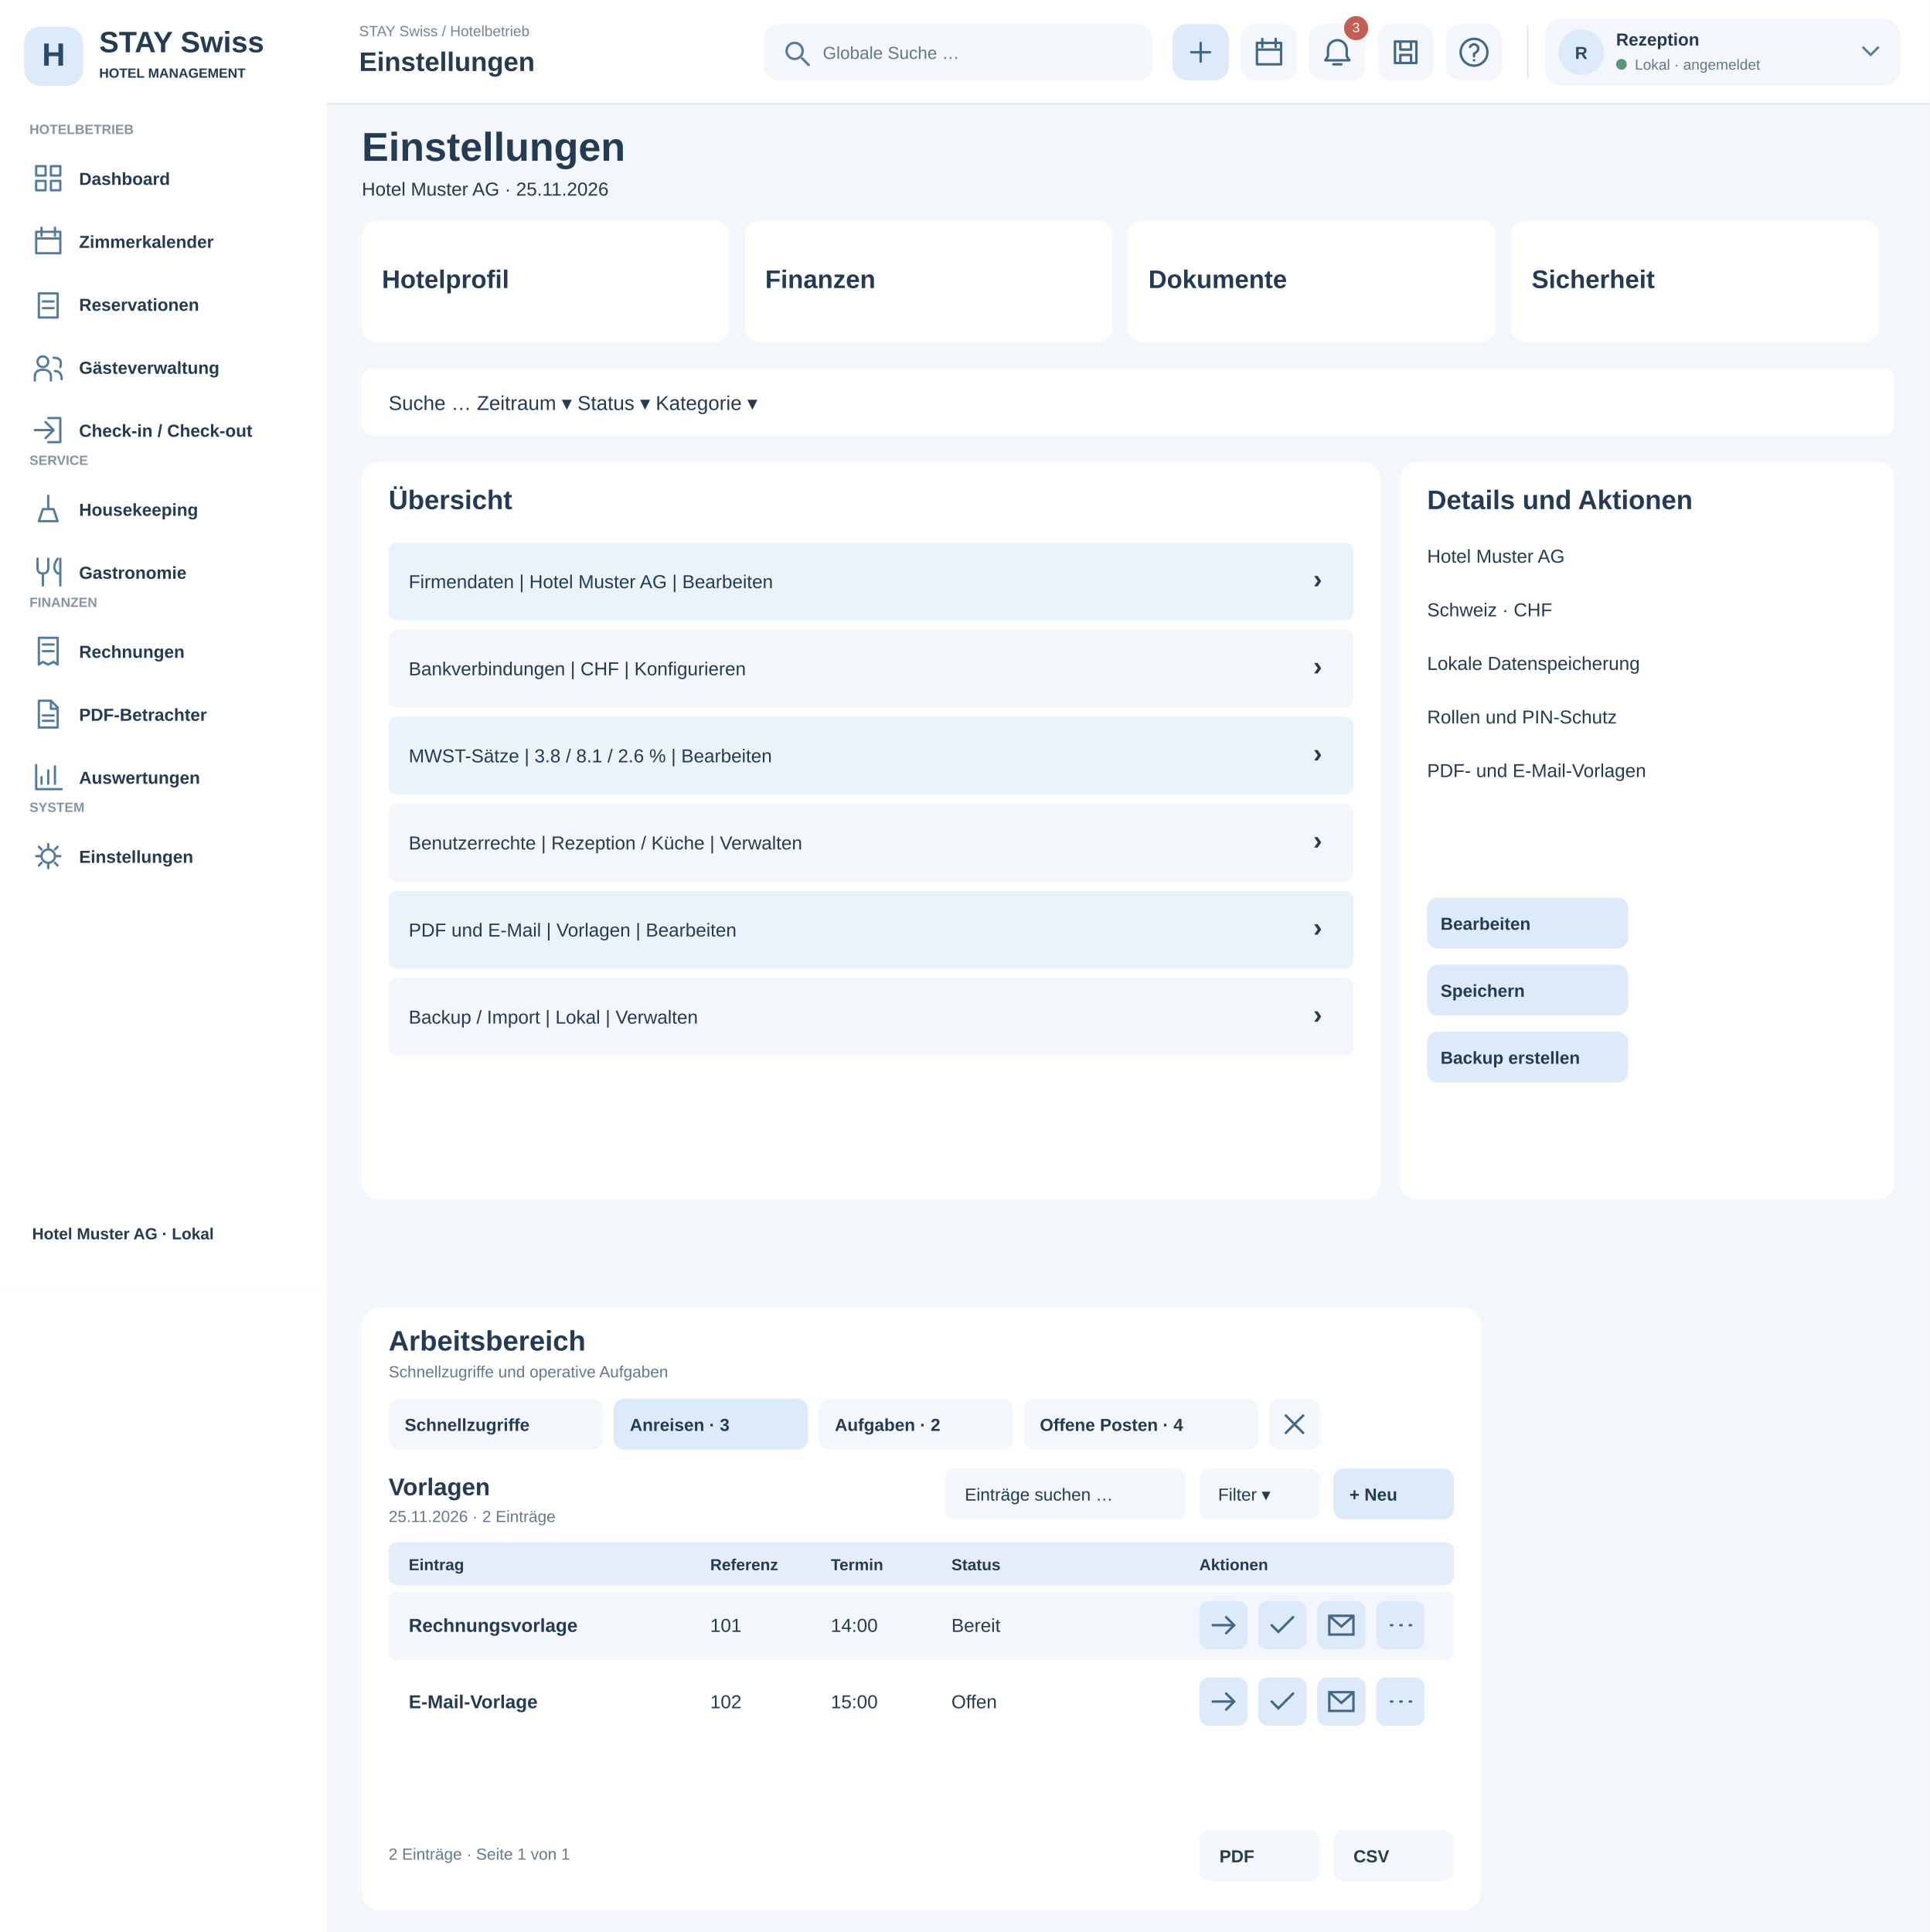
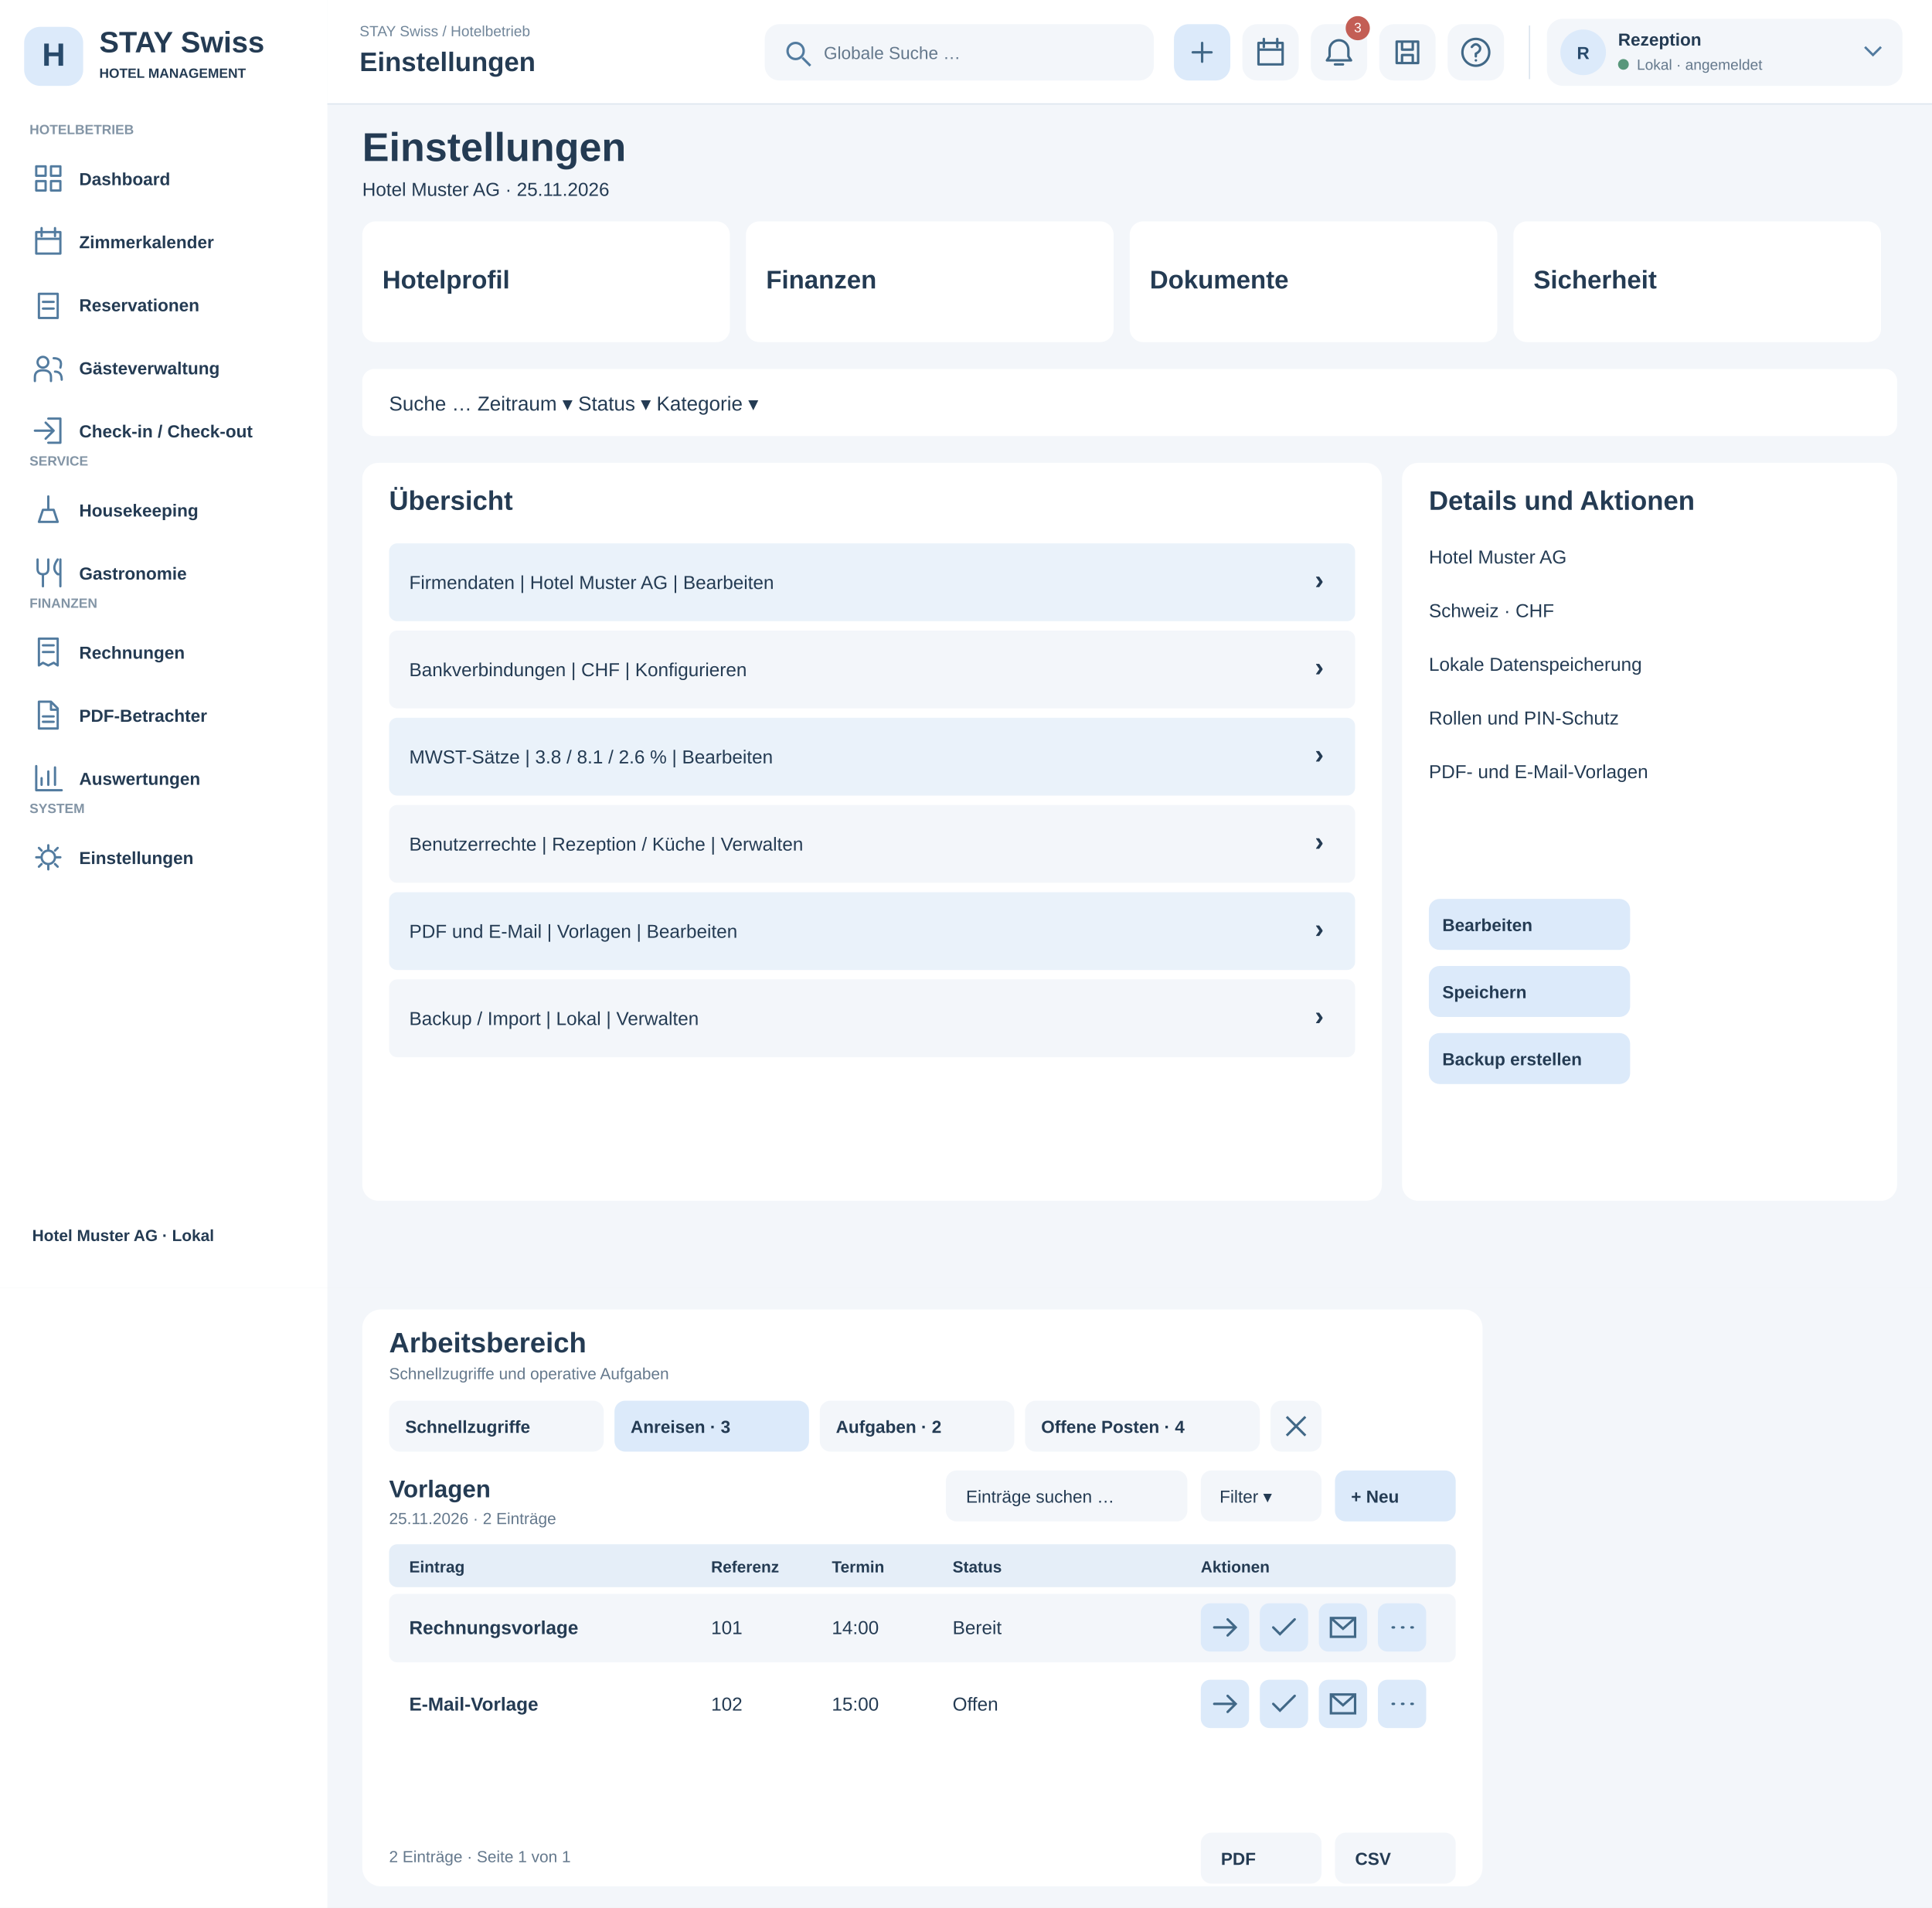
- <svg xmlns="http://www.w3.org/2000/svg" width="1440" height="1442" viewBox="0 0 1440 1442">
+ <svg xmlns="http://www.w3.org/2000/svg" width="1440" height="1422" viewBox="0 0 1440 1422">
  <rect x="0" y="0" width="1440" height="960" fill="#f3f6fa" rx="0" />
  <rect x="0" y="0" width="244" height="960" fill="#fff" rx="0" />
  <rect x="18" y="20" width="44" height="44" fill="#dceafa" rx="12" />
  <text x="40" y="49" font-family="Arial,sans-serif" font-size="24" font-weight="700" fill="#284a6b" text-anchor="middle">H</text>
  <text x="74" y="39" font-family="Arial,sans-serif" font-size="22" font-weight="700" fill="#243b53" text-anchor="start">STAY Swiss</text>
  <text x="74" y="58" font-family="Arial,sans-serif" font-size="10" font-weight="600" fill="#243b53" text-anchor="start">HOTEL MANAGEMENT</text>
  <text x="22" y="100" font-family="Arial,sans-serif" font-size="10" font-weight="700" fill="#8294a5" text-anchor="start">HOTELBETRIEB</text>
  <rect x="12" y="112" width="220" height="42" fill="#fff" rx="9" />
  <g transform="translate(24,121)" fill="none" stroke="#527b9f" stroke-width="1.7" stroke-linecap="round" stroke-linejoin="round">
    <path d="M3 3h7v7H3zM14 3h7v7h-7zM3 14h7v7H3zM14 14h7v7h-7z" />
  </g>
  <text x="59" y="138" font-family="Arial,sans-serif" font-size="13" font-weight="600" fill="#243b53" text-anchor="start">Dashboard</text>
  <rect x="12" y="159" width="220" height="42" fill="#fff" rx="9" />
  <g transform="translate(24,168)" fill="none" stroke="#527b9f" stroke-width="1.7" stroke-linecap="round" stroke-linejoin="round">
    <path d="M3 5h18v16H3zM7 2v6M17 2v6M3 10h18" />
  </g>
  <text x="59" y="185" font-family="Arial,sans-serif" font-size="13" font-weight="600" fill="#243b53" text-anchor="start">Zimmerkalender</text>
  <rect x="12" y="206" width="220" height="42" fill="#fff" rx="9" />
  <g transform="translate(24,215)" fill="none" stroke="#527b9f" stroke-width="1.7" stroke-linecap="round" stroke-linejoin="round">
    <path d="M5 4h14v18H5zM8 10h8M8 15h8" />
  </g>
  <text x="59" y="232" font-family="Arial,sans-serif" font-size="13" font-weight="600" fill="#243b53" text-anchor="start">Reservationen</text>
  <rect x="12" y="253" width="220" height="42" fill="#fff" rx="9" />
  <g transform="translate(24,262)" fill="none" stroke="#527b9f" stroke-width="1.7" stroke-linecap="round" stroke-linejoin="round">
    <path d="M8 12a4 4 0 1 0 0-8a4 4 0 1 0 0 8M2 22v-3q0-5 6-5t6 5v3M16 5q7 0 5 7M17 15q5 0 5 6" />
  </g>
  <text x="59" y="279" font-family="Arial,sans-serif" font-size="13" font-weight="600" fill="#243b53" text-anchor="start">Gästeverwaltung</text>
  <rect x="12" y="300" width="220" height="42" fill="#fff" rx="9" />
  <g transform="translate(24,309)" fill="none" stroke="#527b9f" stroke-width="1.7" stroke-linecap="round" stroke-linejoin="round">
    <path d="M12 3h9v18h-9M2 12h14M10 6l6 6-6 6" />
  </g>
  <text x="59" y="326" font-family="Arial,sans-serif" font-size="13" font-weight="600" fill="#243b53" text-anchor="start">Check-in / Check-out</text>
  <text x="22" y="347" font-family="Arial,sans-serif" font-size="10" font-weight="700" fill="#8294a5" text-anchor="start">SERVICE</text>
  <rect x="12" y="359" width="220" height="42" fill="#fff" rx="9" />
  <g transform="translate(24,368)" fill="none" stroke="#527b9f" stroke-width="1.7" stroke-linecap="round" stroke-linejoin="round">
    <path d="M5 21h14l-3-9H8zM12 12V2" />
  </g>
  <text x="59" y="385" font-family="Arial,sans-serif" font-size="13" font-weight="600" fill="#243b53" text-anchor="start">Housekeeping</text>
  <rect x="12" y="406" width="220" height="42" fill="#fff" rx="9" />
  <g transform="translate(24,415)" fill="none" stroke="#527b9f" stroke-width="1.7" stroke-linecap="round" stroke-linejoin="round">
    <path d="M4 2v7q0 4 4 4t4-4V2M8 13v9M19 2q-5 7 0 11h2M21 2v20" />
  </g>
  <text x="59" y="432" font-family="Arial,sans-serif" font-size="13" font-weight="600" fill="#243b53" text-anchor="start">Gastronomie</text>
  <text x="22" y="453" font-family="Arial,sans-serif" font-size="10" font-weight="700" fill="#8294a5" text-anchor="start">FINANZEN</text>
  <rect x="12" y="465" width="220" height="42" fill="#fff" rx="9" />
  <g transform="translate(24,474)" fill="none" stroke="#527b9f" stroke-width="1.7" stroke-linecap="round" stroke-linejoin="round">
    <path d="M5 2h14v20l-3-2-4 2-4-2-3 2zM8 7h8M8 12h8" />
  </g>
  <text x="59" y="491" font-family="Arial,sans-serif" font-size="13" font-weight="600" fill="#243b53" text-anchor="start">Rechnungen</text>
  <rect x="12" y="512" width="220" height="42" fill="#fff" rx="9" />
  <g transform="translate(24,521)" fill="none" stroke="#527b9f" stroke-width="1.7" stroke-linecap="round" stroke-linejoin="round">
    <path d="M5 2h9l5 5v15H5zM14 2v6h5M8 13h8M8 17h8" />
  </g>
  <text x="59" y="538" font-family="Arial,sans-serif" font-size="13" font-weight="600" fill="#243b53" text-anchor="start">PDF-Betrachter</text>
  <rect x="12" y="559" width="220" height="42" fill="#fff" rx="9" />
  <g transform="translate(24,568)" fill="none" stroke="#527b9f" stroke-width="1.7" stroke-linecap="round" stroke-linejoin="round">
    <path d="M3 3v18h19M7 17v-5M12 17V7M17 17V4" />
  </g>
  <text x="59" y="585" font-family="Arial,sans-serif" font-size="13" font-weight="600" fill="#243b53" text-anchor="start">Auswertungen</text>
  <text x="22" y="606" font-family="Arial,sans-serif" font-size="10" font-weight="700" fill="#8294a5" text-anchor="start">SYSTEM</text>
  <rect x="12" y="618" width="220" height="42" fill="#fff" rx="9" />
  <g transform="translate(24,627)" fill="none" stroke="#527b9f" stroke-width="1.7" stroke-linecap="round" stroke-linejoin="round">
    <path d="M12 3v3M12 18v3M3 12h3M18 12h3M5 5l2 2M17 17l2 2M5 19l2-2M17 7l2-2M12 7a5 5 0 1 0 0 10a5 5 0 1 0 0-10" />
  </g>
  <text x="59" y="644" font-family="Arial,sans-serif" font-size="13" font-weight="600" fill="#243b53" text-anchor="start">Einstellungen</text>
  <text x="24" y="925" font-family="Arial,sans-serif" font-size="12" font-weight="600" fill="#243b53" text-anchor="start">Hotel Muster AG · Lokal</text>
  <text x="270" y="120" font-family="Arial" font-size="30" font-weight="700" fill="#243b53">Einstellungen</text>
  <text x="270" y="146" font-family="Arial" font-size="14" font-weight="400" fill="#243b53">Hotel Muster AG · 25.11.2026</text>
  <rect x="270" y="165" width="274" height="90" rx="10" fill="#fff" />
  <text x="285" y="215" font-family="Arial" font-size="19" font-weight="700" fill="#243b53">Hotelprofil</text>
  <rect x="556" y="165" width="274" height="90" rx="10" fill="#fff" />
  <text x="571" y="215" font-family="Arial" font-size="19" font-weight="700" fill="#243b53">Finanzen</text>
  <rect x="842" y="165" width="274" height="90" rx="10" fill="#fff" />
  <text x="857" y="215" font-family="Arial" font-size="19" font-weight="700" fill="#243b53">Dokumente</text>
  <rect x="1128" y="165" width="274" height="90" rx="10" fill="#fff" />
  <text x="1143" y="215" font-family="Arial" font-size="19" font-weight="700" fill="#243b53">Sicherheit</text>
  <rect x="270" y="275" width="1144" height="50" rx="9" fill="#fff" />
  <text x="290" y="306" font-family="Arial" font-size="15" font-weight="400" fill="#243b53">Suche …                 Zeitraum ▾                 Status ▾                 Kategorie ▾</text>
  <rect x="270" y="345" width="760" height="550" rx="12" fill="#fff" />
  <rect x="1045" y="345" width="369" height="550" rx="12" fill="#fff" />
  <text x="290" y="380" font-family="Arial" font-size="20" font-weight="700" fill="#243b53">Übersicht</text>
  <text x="1065" y="380" font-family="Arial" font-size="20" font-weight="700" fill="#243b53">Details und Aktionen</text>
  <rect x="290" y="405" width="720" height="58" rx="6" fill="#eaf2fa" />
  <text x="305" y="439" font-family="Arial" font-size="14" font-weight="400" fill="#243b53">Firmendaten | Hotel Muster AG | Bearbeiten</text>
  <text x="980" y="439" font-family="Arial" font-size="20" font-weight="700" fill="#243b53">›</text>
  <rect x="290" y="470" width="720" height="58" rx="6" fill="#f3f6fa" />
  <text x="305" y="504" font-family="Arial" font-size="14" font-weight="400" fill="#243b53">Bankverbindungen | CHF | Konfigurieren</text>
  <text x="980" y="504" font-family="Arial" font-size="20" font-weight="700" fill="#243b53">›</text>
  <rect x="290" y="535" width="720" height="58" rx="6" fill="#eaf2fa" />
  <text x="305" y="569" font-family="Arial" font-size="14" font-weight="400" fill="#243b53">MWST-Sätze | 3.8 / 8.1 / 2.6 % | Bearbeiten</text>
  <text x="980" y="569" font-family="Arial" font-size="20" font-weight="700" fill="#243b53">›</text>
  <rect x="290" y="600" width="720" height="58" rx="6" fill="#f3f6fa" />
  <text x="305" y="634" font-family="Arial" font-size="14" font-weight="400" fill="#243b53">Benutzerrechte | Rezeption / Küche | Verwalten</text>
  <text x="980" y="634" font-family="Arial" font-size="20" font-weight="700" fill="#243b53">›</text>
  <rect x="290" y="665" width="720" height="58" rx="6" fill="#eaf2fa" />
  <text x="305" y="699" font-family="Arial" font-size="14" font-weight="400" fill="#243b53">PDF und E-Mail | Vorlagen | Bearbeiten</text>
  <text x="980" y="699" font-family="Arial" font-size="20" font-weight="700" fill="#243b53">›</text>
  <rect x="290" y="730" width="720" height="58" rx="6" fill="#f3f6fa" />
  <text x="305" y="764" font-family="Arial" font-size="14" font-weight="400" fill="#243b53">Backup / Import | Lokal | Verwalten</text>
  <text x="980" y="764" font-family="Arial" font-size="20" font-weight="700" fill="#243b53">›</text>
  <text x="1065" y="420" font-family="Arial" font-size="14" font-weight="400" fill="#243b53">Hotel Muster AG</text>
  <text x="1065" y="460" font-family="Arial" font-size="14" font-weight="400" fill="#243b53">Schweiz · CHF</text>
  <text x="1065" y="500" font-family="Arial" font-size="14" font-weight="400" fill="#243b53">Lokale Datenspeicherung</text>
  <text x="1065" y="540" font-family="Arial" font-size="14" font-weight="400" fill="#243b53">Rollen und PIN-Schutz</text>
  <text x="1065" y="580" font-family="Arial" font-size="14" font-weight="400" fill="#243b53">PDF- und E-Mail-Vorlagen</text>
  <rect x="1065" y="670" width="150" height="38" rx="8" fill="#dceafa" />
  <text x="1075" y="694" font-family="Arial" font-size="13" font-weight="700" fill="#243b53">Bearbeiten</text>
  <rect x="1065" y="720" width="150" height="38" rx="8" fill="#dceafa" />
  <text x="1075" y="744" font-family="Arial" font-size="13" font-weight="700" fill="#243b53">Speichern</text>
  <rect x="1065" y="770" width="150" height="38" rx="8" fill="#dceafa" />
  <text x="1075" y="794" font-family="Arial" font-size="13" font-weight="700" fill="#243b53">Backup erstellen</text>
  <g id="premium-header">
    <style>.header-action:hover rect,.header-action:focus rect{fill:#c5dff4}.header-action{cursor:pointer}.header-action:focus{outline:none}</style>
    <rect x="244" y="0" width="1196" height="78" fill="#fff" />
    <path d="M244 77.5H1440" stroke="#dce5ee" />
    <text x="268" y="27" font-family="Arial" font-size="11" fill="#71869a">STAY Swiss / Hotelbetrieb</text>
    <text x="268" y="53" font-family="Arial" font-size="20" font-weight="700" fill="#243b53">Einstellungen</text>
    <g class="header-action" tabindex="0" aria-label="Globale Suche">
      <rect x="570" y="18" width="290" height="42" rx="11" fill="#f3f6fa" />
      <g transform="translate(584,29)" stroke="#527b9f" fill="none" stroke-width="1.8">
        <circle cx="9" cy="9" r="6" />
        <path d="M14 14l6 6" />
      </g>
      <text x="614" y="44" font-family="Arial" font-size="13" fill="#64788c">Globale Suche …</text>
    </g>
    <g class="header-action" tabindex="0" aria-label="Neue Reservation">
      <rect x="875" y="18" width="42" height="42" rx="11" fill="#dceafa" />
      <g transform="translate(884,27)" stroke="#416887" fill="none" stroke-width="1.8" stroke-linecap="round" stroke-linejoin="round">
        <path d="M12 5v14M5 12h14" />
      </g>
    </g>
    <g class="header-action" tabindex="0" aria-label="Tageskalender">
      <rect x="926" y="18" width="42" height="42" rx="11" fill="#f3f6fa" />
      <g transform="translate(935,27)" stroke="#416887" fill="none" stroke-width="1.8" stroke-linecap="round" stroke-linejoin="round">
        <path d="M3 5h18v16H3zM7 2v6M17 2v6M3 10h18" />
      </g>
    </g>
    <g class="header-action" tabindex="0" aria-label="Benachrichtigungen">
      <rect x="977" y="18" width="42" height="42" rx="11" fill="#f3f6fa" />
      <g transform="translate(986,27)" stroke="#416887" fill="none" stroke-width="1.8" stroke-linecap="round" stroke-linejoin="round">
        <path d="M12 3a7 7 0 0 0-7 7v5l-2 3h18l-2-3v-5a7 7 0 0 0-7-7M9 21h6" />
      </g>
      <circle cx="1012" cy="21" r="9" fill="#c35e55" />
      <text x="1012" y="24" font-family="Arial" font-size="10" text-anchor="middle" fill="#fff">3</text>
    </g>
    <g class="header-action" tabindex="0" aria-label="Datensicherung">
      <rect x="1028" y="18" width="42" height="42" rx="11" fill="#f3f6fa" />
      <g transform="translate(1037,27)" stroke="#416887" fill="none" stroke-width="1.8" stroke-linecap="round" stroke-linejoin="round">
        <path d="M4 4h16v16H4zM8 4v6h8V4M8 20v-6h8v6" />
      </g>
    </g>
    <g class="header-action" tabindex="0" aria-label="Hilfe">
      <rect x="1079" y="18" width="42" height="42" rx="11" fill="#f3f6fa" />
      <g transform="translate(1088,27)" stroke="#416887" fill="none" stroke-width="1.8" stroke-linecap="round" stroke-linejoin="round">
        <path d="M12 2a10 10 0 1 0 0 20a10 10 0 1 0 0-20M9 8q3-4 6 0q1 3-3 5v2M12 18h.1" />
      </g>
    </g>
    <path d="M1140 19v40" stroke="#dce5ee" />
    <g class="header-action" tabindex="0" aria-label="Benutzerprofil und Abmelden">
      <rect x="1153" y="14" width="265" height="50" rx="12" fill="#f3f6fa" />
      <circle cx="1180" cy="39" r="17" fill="#dceafa" />
      <text x="1180" y="44" text-anchor="middle" font-family="Arial" font-size="13" font-weight="700" fill="#284a6b">R</text>
      <text x="1206" y="34" font-family="Arial" font-size="13" font-weight="700" fill="#243b53">Rezeption</text>
      <circle cx="1210" cy="48" r="4" fill="#58977b" />
      <text x="1220" y="52" font-family="Arial" font-size="11" fill="#64788c">Lokal · angemeldet</text>
      <path d="M1390 35l6 6 6-6" fill="none" stroke="#527b9f" stroke-width="1.7" />
    </g>
  </g>
-   <rect x="0" y="960" width="1440" height="482" fill="#f3f6fa" />
-   <rect x="0" y="960" width="244" height="482" fill="#fff" />
+   <rect x="0" y="960" width="1440" height="462" fill="#f3f6fa" />
+   <rect x="0" y="960" width="244" height="462" fill="#fff" />
  <g transform="translate(165,236)">
-     <rect x="105" y="740" width="835" height="450" rx="14" fill="#fff" />
+     <rect x="105" y="740" width="835" height="430" rx="14" fill="#fff" />
    <text x="125" y="772" font-family="Arial" font-size="21" font-weight="700" fill="#243b53">Arbeitsbereich</text>
    <text x="125" y="792" font-family="Arial" font-size="12" font-weight="400" fill="#64788c">Schnellzugriffe und operative Aufgaben</text>
    <g tabindex="0">
      <rect x="125" y="808" width="160" height="38" rx="8" fill="#f3f6fa" />
      <text x="137" y="832" font-family="Arial" font-size="13" font-weight="700" fill="#243b53">Schnellzugriffe</text>
    </g>
    <g tabindex="0">
      <rect x="293" y="808" width="145" height="38" rx="8" fill="#dceafa" />
      <text x="305" y="832" font-family="Arial" font-size="13" font-weight="700" fill="#243b53">Anreisen · 3</text>
    </g>
    <g tabindex="0">
      <rect x="446" y="808" width="145" height="38" rx="8" fill="#f3f6fa" />
      <text x="458" y="832" font-family="Arial" font-size="13" font-weight="700" fill="#243b53">Aufgaben · 2</text>
    </g>
    <g tabindex="0">
      <rect x="599" y="808" width="175" height="38" rx="8" fill="#f3f6fa" />
      <text x="611" y="832" font-family="Arial" font-size="13" font-weight="700" fill="#243b53">Offene Posten · 4</text>
    </g>
    <g>
      <rect x="782" y="808" width="38" height="38" rx="8" fill="#f3f6fa" />
      <path d="M794 820l14 14m0-14l-14 14" stroke="#416887" stroke-width="1.8" />
    </g>
    <text x="125" y="880" font-family="Arial" font-size="18" font-weight="700" fill="#243b53">Vorlagen</text>
    <text x="125" y="900" font-family="Arial" font-size="12" font-weight="400" fill="#64788c">25.11.2026 · 2 Einträge</text>
    <rect x="540" y="860" width="180" height="38" rx="8" fill="#f3f6fa" />
    <text x="555" y="884" font-family="Arial" font-size="13" font-weight="400" fill="#243b53">Einträge suchen …</text>
    <rect x="730" y="860" width="90" height="38" rx="8" fill="#f3f6fa" />
    <text x="744" y="884" font-family="Arial" font-size="13" font-weight="400" fill="#243b53">Filter ▾</text>
    <rect x="830" y="860" width="90" height="38" rx="8" fill="#dceafa" />
    <text x="842" y="884" font-family="Arial" font-size="13" font-weight="700" fill="#243b53">+ Neu</text>
    <rect x="125" y="915" width="795" height="32" rx="6" fill="#e5eef8" />
    <text x="140" y="936" font-family="Arial" font-size="12" font-weight="700" fill="#243b53">Eintrag</text>
    <text x="365" y="936" font-family="Arial" font-size="12" font-weight="700" fill="#243b53">Referenz</text>
    <text x="455" y="936" font-family="Arial" font-size="12" font-weight="700" fill="#243b53">Termin</text>
    <text x="545" y="936" font-family="Arial" font-size="12" font-weight="700" fill="#243b53">Status</text>
    <text x="730" y="936" font-family="Arial" font-size="12" font-weight="700" fill="#243b53">Aktionen</text>
    <rect x="125" y="952" width="795" height="51" rx="6" fill="#f3f6fa" />
    <text x="140" y="982" font-family="Arial" font-size="14" font-weight="700" fill="#243b53">Rechnungsvorlage</text>
    <text x="365" y="982" font-family="Arial" font-size="14" font-weight="400" fill="#243b53">101</text>
    <text x="455" y="982" font-family="Arial" font-size="14" font-weight="400" fill="#243b53">14:00</text>
    <text x="545" y="982" font-family="Arial" font-size="14" font-weight="400" fill="#243b53">Bereit</text>
    <g tabindex="0">
      <rect x="730" y="959" width="36" height="36" rx="7" fill="#dceafa" />
      <g transform="translate(736,965)" stroke="#416887" stroke-width="1.8" stroke-linecap="round" fill="none">
        <path d="M4 12h16M14 6l6 6-6 6" />
      </g>
    </g>
    <g tabindex="0">
      <rect x="774" y="959" width="36" height="36" rx="7" fill="#dceafa" />
      <g transform="translate(780,965)" stroke="#416887" stroke-width="1.8" stroke-linecap="round" fill="none">
        <path d="M4 12l5 5L20 6" />
      </g>
    </g>
    <g tabindex="0">
      <rect x="818" y="959" width="36" height="36" rx="7" fill="#dceafa" />
      <g transform="translate(824,965)" stroke="#416887" stroke-width="1.8" stroke-linecap="round" fill="none">
        <path d="M3 5h18v14H3zM3 5l9 8 9-8" />
      </g>
    </g>
    <g tabindex="0">
      <rect x="862" y="959" width="36" height="36" rx="7" fill="#dceafa" />
      <g transform="translate(868,965)" stroke="#416887" stroke-width="1.8" stroke-linecap="round" fill="none">
        <path d="M5 12h1M12 12h1M19 12h1" />
      </g>
    </g>
    <rect x="125" y="1009" width="795" height="51" rx="6" fill="#fff" />
    <text x="140" y="1039" font-family="Arial" font-size="14" font-weight="700" fill="#243b53">E-Mail-Vorlage</text>
    <text x="365" y="1039" font-family="Arial" font-size="14" font-weight="400" fill="#243b53">102</text>
    <text x="455" y="1039" font-family="Arial" font-size="14" font-weight="400" fill="#243b53">15:00</text>
    <text x="545" y="1039" font-family="Arial" font-size="14" font-weight="400" fill="#243b53">Offen</text>
    <g tabindex="0">
      <rect x="730" y="1016" width="36" height="36" rx="7" fill="#dceafa" />
      <g transform="translate(736,1022)" stroke="#416887" stroke-width="1.8" stroke-linecap="round" fill="none">
        <path d="M4 12h16M14 6l6 6-6 6" />
      </g>
    </g>
    <g tabindex="0">
      <rect x="774" y="1016" width="36" height="36" rx="7" fill="#dceafa" />
      <g transform="translate(780,1022)" stroke="#416887" stroke-width="1.8" stroke-linecap="round" fill="none">
        <path d="M4 12l5 5L20 6" />
      </g>
    </g>
    <g tabindex="0">
      <rect x="818" y="1016" width="36" height="36" rx="7" fill="#dceafa" />
      <g transform="translate(824,1022)" stroke="#416887" stroke-width="1.8" stroke-linecap="round" fill="none">
        <path d="M3 5h18v14H3zM3 5l9 8 9-8" />
      </g>
    </g>
    <g tabindex="0">
      <rect x="862" y="1016" width="36" height="36" rx="7" fill="#dceafa" />
      <g transform="translate(868,1022)" stroke="#416887" stroke-width="1.8" stroke-linecap="round" fill="none">
        <path d="M5 12h1M12 12h1M19 12h1" />
      </g>
    </g>
    <text x="125" y="1152" font-family="Arial" font-size="12" font-weight="400" fill="#64788c">2 Einträge · Seite 1 von 1</text>
    <rect x="730" y="1130" width="90" height="38" rx="8" fill="#f3f6fa" />
    <text x="745" y="1154" font-family="Arial" font-size="13" font-weight="700" fill="#243b53">PDF</text>
    <rect x="830" y="1130" width="90" height="38" rx="8" fill="#f3f6fa" />
    <text x="845" y="1154" font-family="Arial" font-size="13" font-weight="700" fill="#243b53">CSV</text>
  </g>
</svg>
